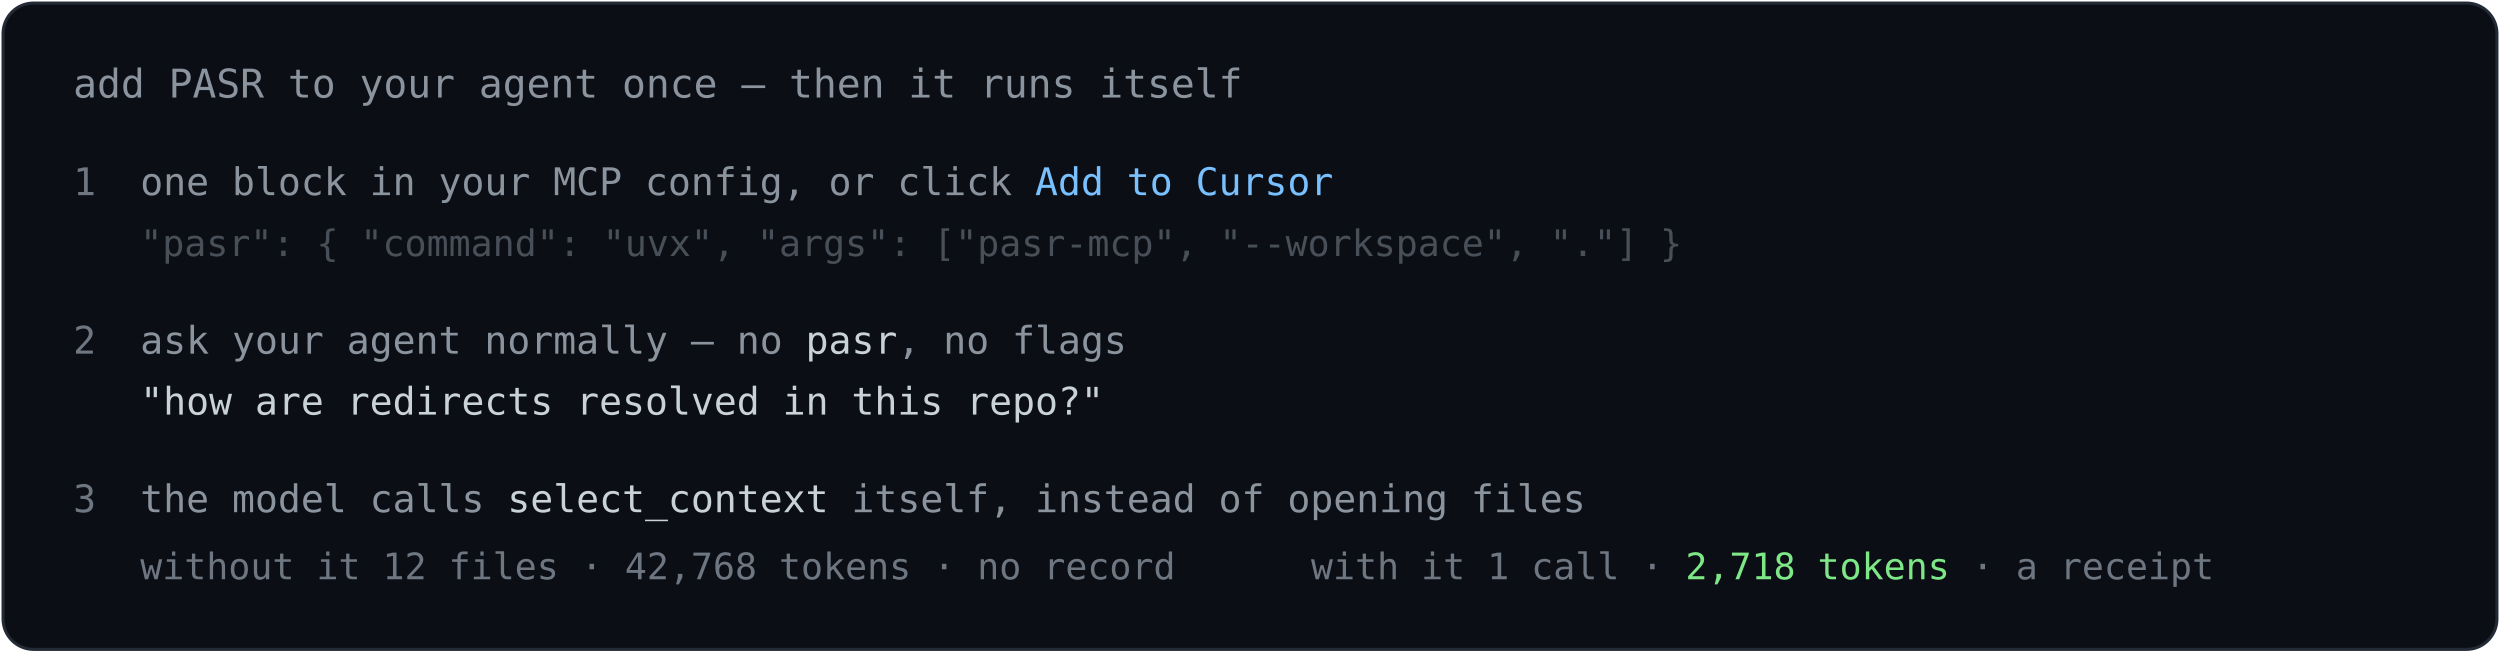
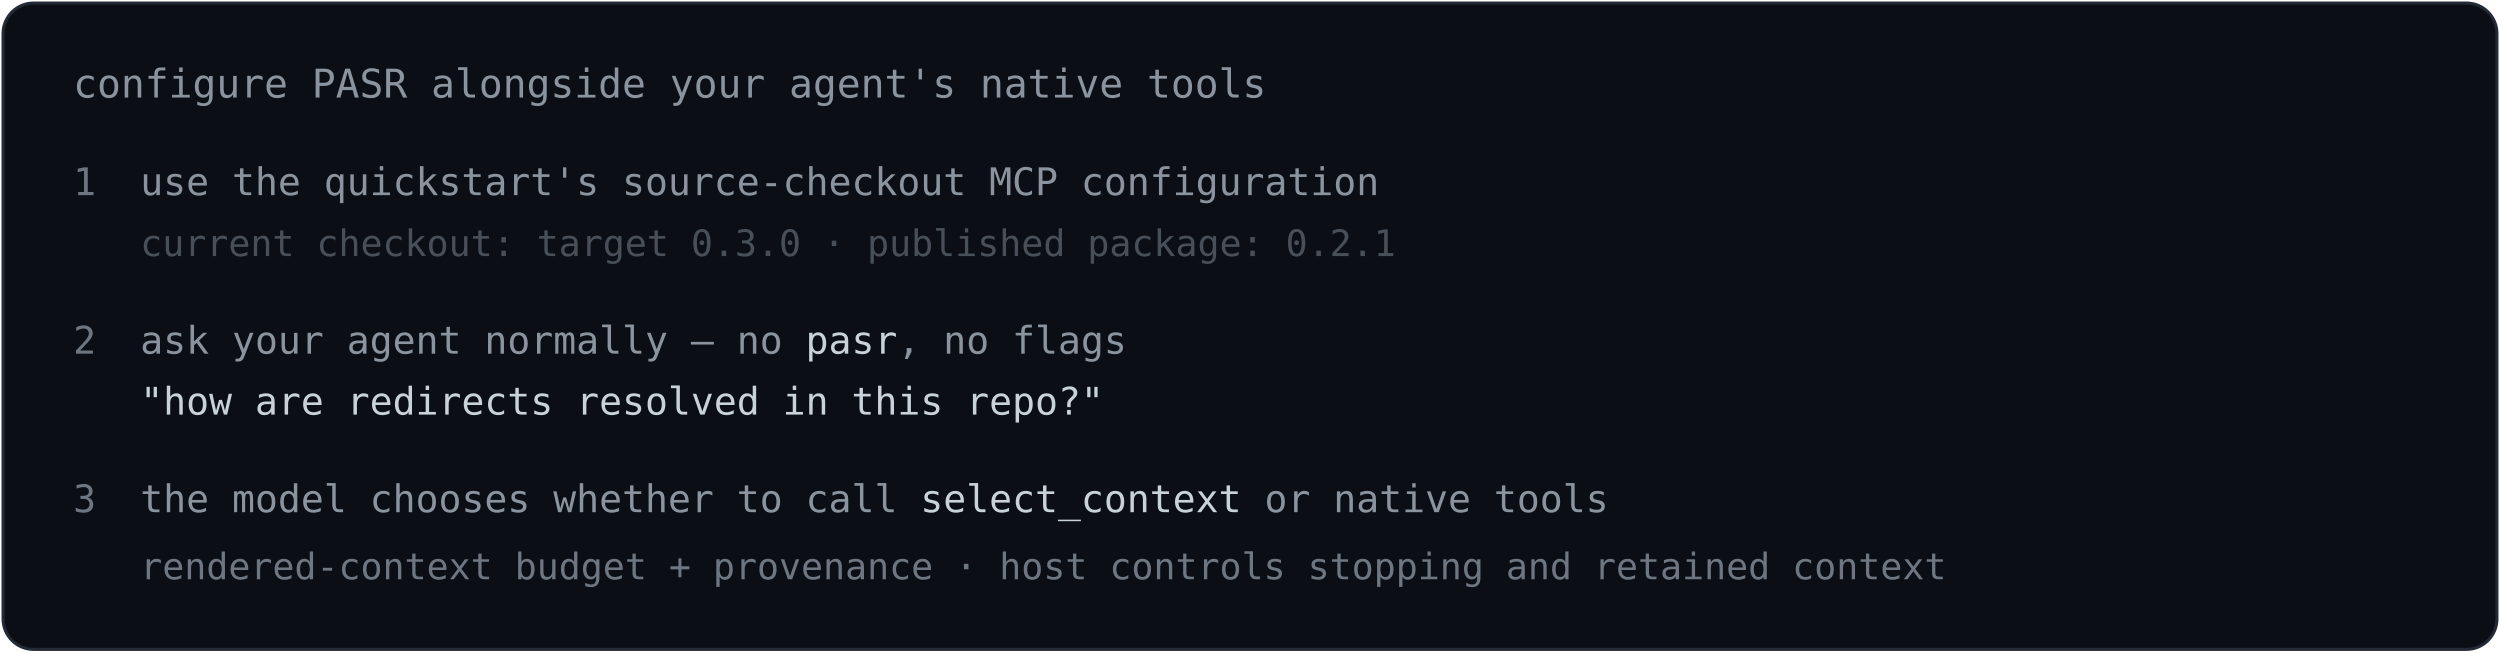
<svg xmlns="http://www.w3.org/2000/svg" viewBox="0 0 820 214" font-family="ui-monospace, SFMono-Regular, Menlo, Consolas, 'DejaVu Sans Mono', monospace">
  <rect x="1" y="1" width="818" height="212" rx="10" fill="#0b0e14" stroke="#232a36" />
-   <text x="24" y="32" font-size="13" fill="#8b949e">add PASR to your agent once — then it runs itself</text>
+   <text x="24" y="32" font-size="13" fill="#8b949e">configure PASR alongside your agent's native tools</text>
  <text x="24" y="64" font-size="12.5" fill="#6e7681">1</text>
-   <text x="46" y="64" font-size="12.5" fill="#8b949e">one block in your MCP config, or click <tspan fill="#79c0ff">Add to Cursor</tspan>
-   </text>
-   <text x="46" y="84" font-size="12" fill="#484f58">"pasr": { "command": "uvx", "args": ["pasr-mcp", "--workspace", "."] }</text>
+   <text x="46" y="64" font-size="12.5" fill="#8b949e">use the quickstart's source-checkout MCP configuration</text>
+   <text x="46" y="84" font-size="12" fill="#484f58">current checkout: target 0.3.0 · published package: 0.2.1</text>
  <text x="24" y="116" font-size="12.5" fill="#6e7681">2</text>
  <text x="46" y="116" font-size="12.5" fill="#8b949e">ask your agent normally — no <tspan fill="#c9d1d9">pasr</tspan>, no flags</text>
  <text x="46" y="136" font-size="12.5" fill="#c9d1d9">"how are redirects resolved in this repo?"</text>
  <text x="24" y="168" font-size="12.5" fill="#6e7681">3</text>
-   <text x="46" y="168" font-size="12.5" fill="#8b949e">the model calls <tspan fill="#c9d1d9">select_context</tspan> itself, instead of opening files</text>
-   <text x="46" y="190" font-size="12" fill="#6e7681">without it   12 files · 42,768 tokens · no record</text>
-   <text x="430" y="190" font-size="12" fill="#6e7681">with it   1 call · <tspan fill="#7ee787">2,718 tokens</tspan> · a receipt</text>
+   <text x="46" y="168" font-size="12.5" fill="#8b949e">the model chooses whether to call <tspan fill="#c9d1d9">select_context</tspan> or native tools</text>
+   <text x="46" y="190" font-size="12" fill="#6e7681">rendered-context budget + provenance · host controls stopping and retained context</text>
</svg>
